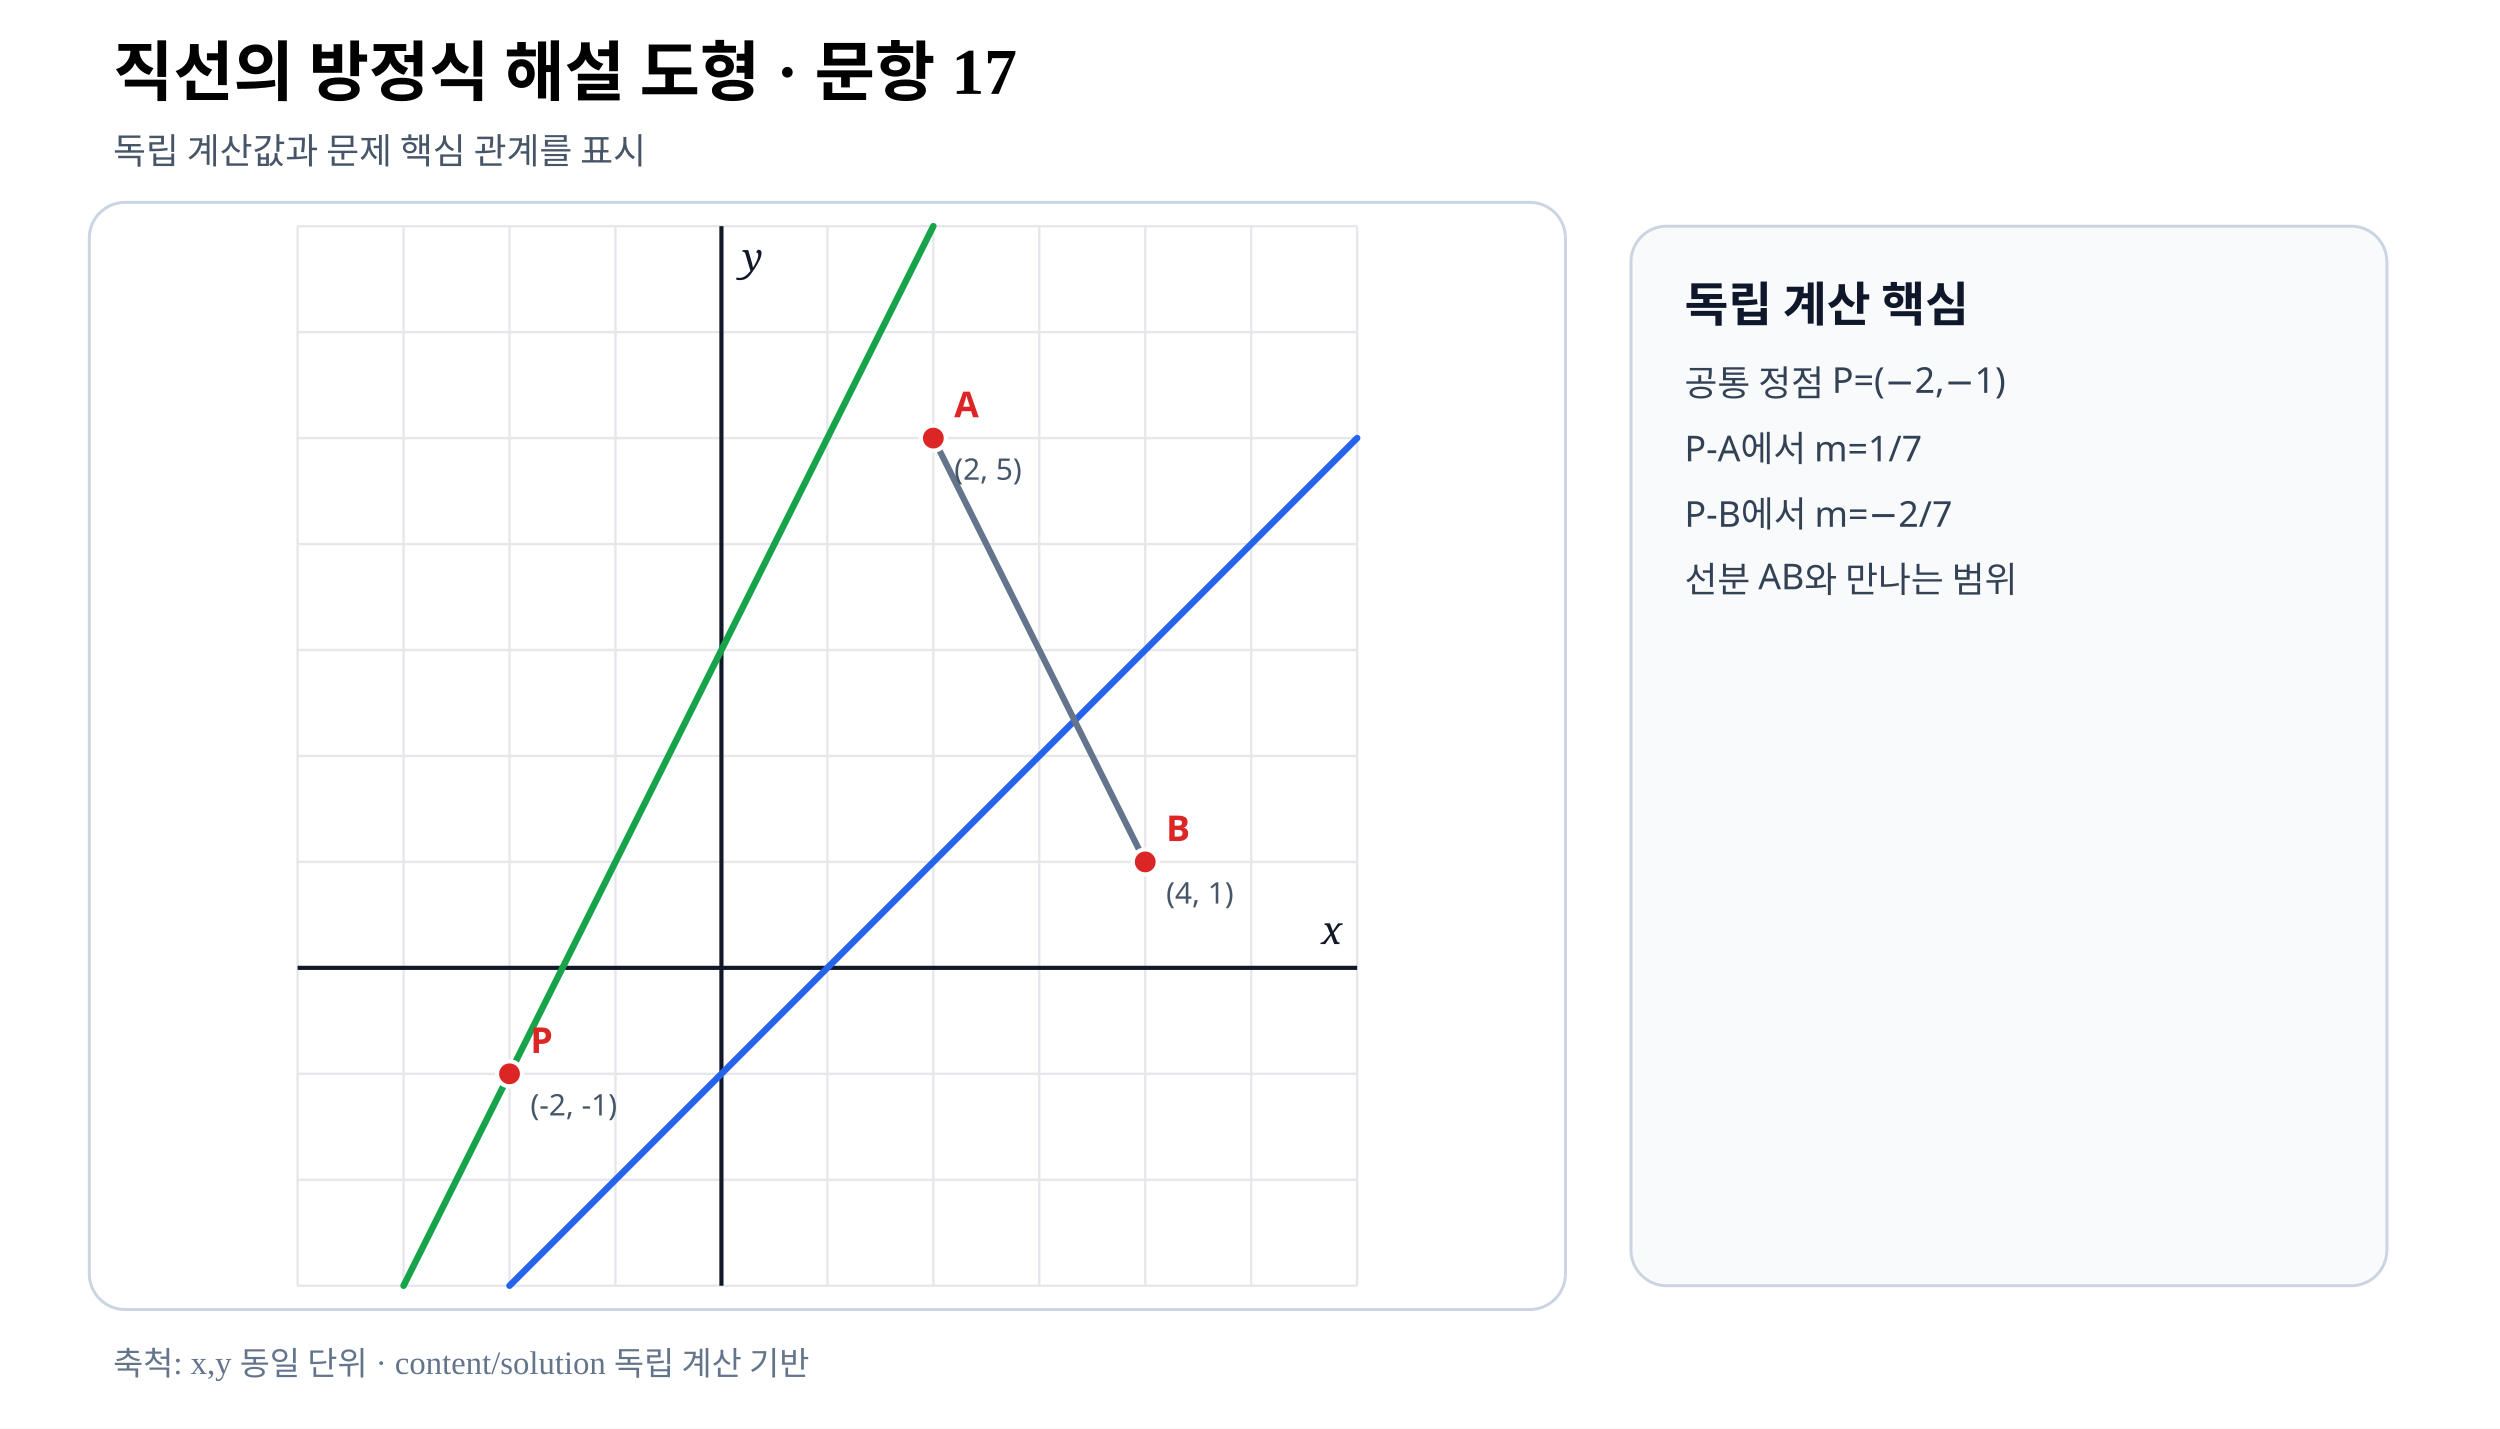
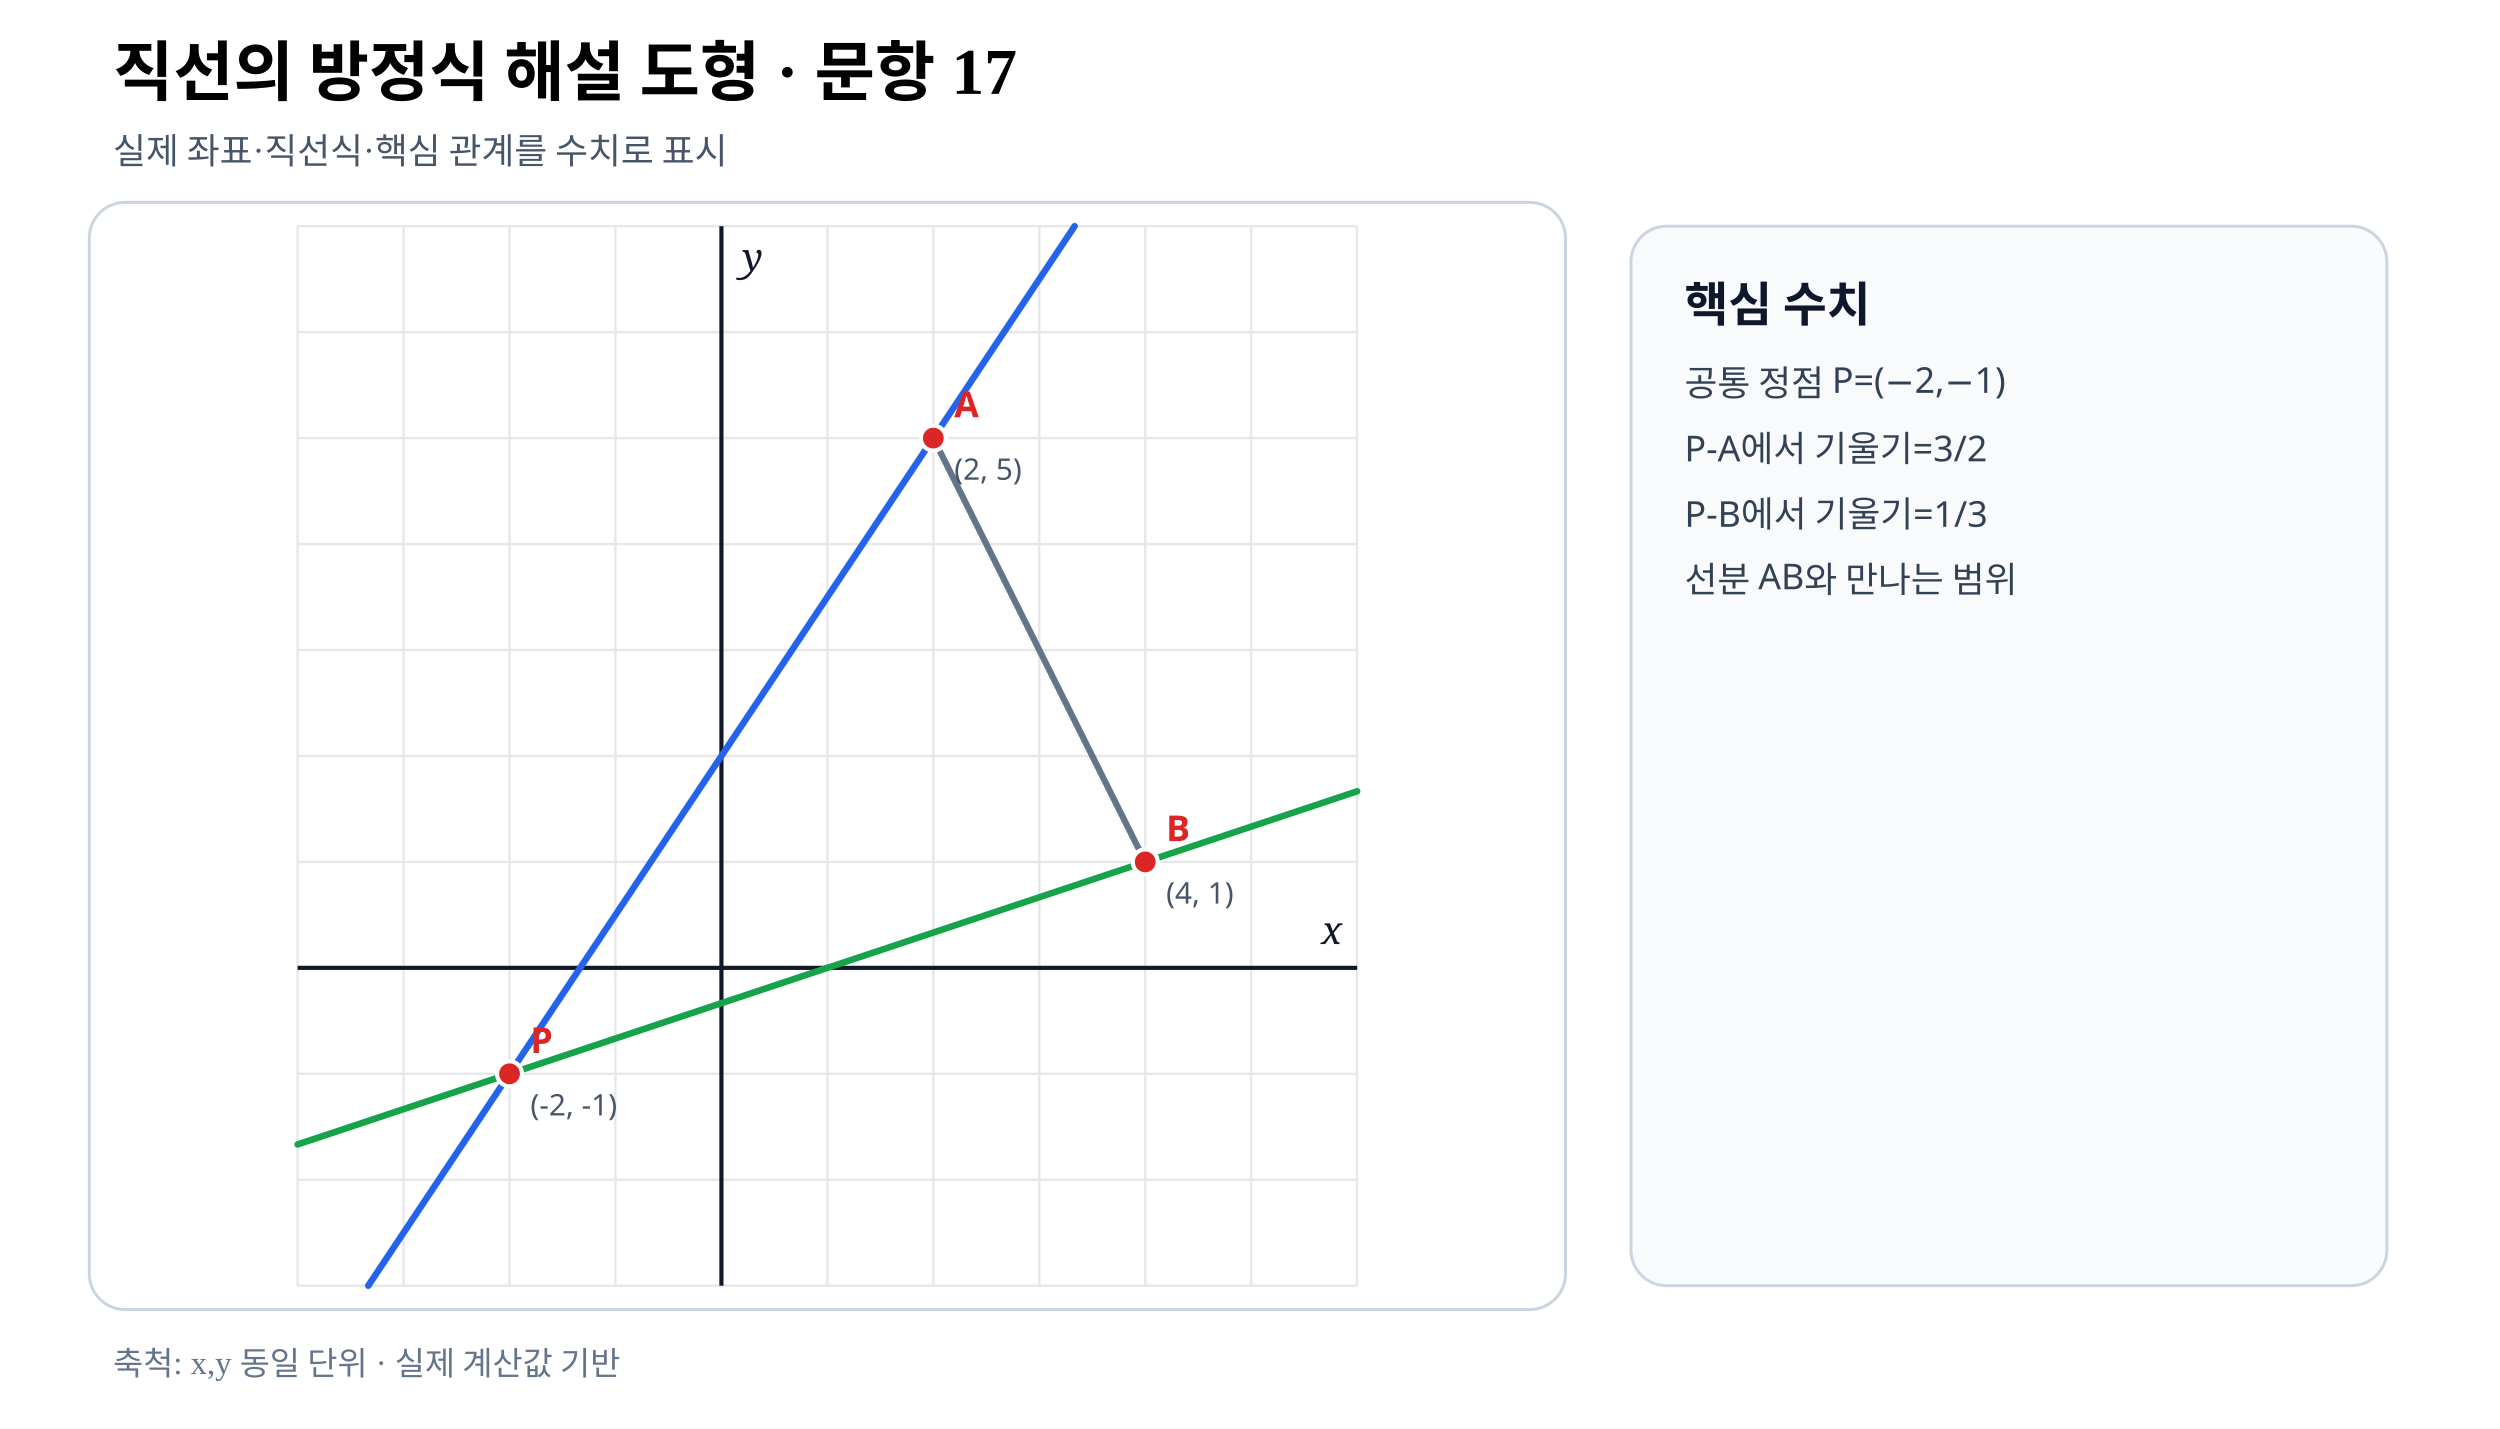
- <svg xmlns="http://www.w3.org/2000/svg" viewBox="0 0 840 480" width="840" height="480" preserveAspectRatio="xMidYMid meet" role="img" aria-labelledby="title desc" data-fact-hash="65b6282231bbb3036711e10d9144d51eb7faede2188c01b14fb02e4dc888cd1a" data-scale-policy="EQUAL_SCALE_REQUIRED" data-axis-scale-mode="EQUAL_UNIT" data-geometry-style-version="AP_GEOMETRY_PRINT_V1_0_DRAFT" data-visual-provenance="external-review-independent-content-solution">
+ <svg xmlns="http://www.w3.org/2000/svg" viewBox="0 0 840 480" width="840" height="480" preserveAspectRatio="xMidYMid meet" role="img" aria-labelledby="title desc" data-fact-hash="84809b4889ee1fdfc113d3e6eddd59134ca8fb24c3293b25ca646fc2fa54e3f4" data-scale-policy="EQUAL_SCALE_REQUIRED" data-axis-scale-mode="EQUAL_UNIT" data-geometry-style-version="AP_GEOMETRY_PRINT_V1_0_DRAFT" data-visual-provenance="independent-numeric-facts-current">
  <style>.axis{font:italic 13px serif;fill:#111827}.point{font:700 12px sans-serif}.coord{font:10px sans-serif;fill:#475569}.panel{font:700 16px sans-serif;fill:#0f172a}.note{font:12px sans-serif;fill:#334155}</style>
  <rect width="840" height="480" fill="#fff" />
  <text x="38" y="32" font-size="22" font-weight="700">직선의 방정식 해설 도형 · 문항 17</text>
-   <text x="38" y="55" font-size="12" fill="#475569">독립 계산값과 문제 핵심 관계를 표시</text>
+   <text x="38" y="55" font-size="12" fill="#475569">실제 좌표·직선식·핵심 관계를 수치로 표시</text>
  <rect x="30" y="68" width="496" height="372" rx="12" fill="#fff" stroke="#cbd5e1" />
  <line x1="100.00" y1="76.00" x2="100.00" y2="432.00" stroke="#e5e7eb" stroke-width=".8" />
  <line x1="135.60" y1="76.00" x2="135.60" y2="432.00" stroke="#e5e7eb" stroke-width=".8" />
  <line x1="171.20" y1="76.00" x2="171.20" y2="432.00" stroke="#e5e7eb" stroke-width=".8" />
  <line x1="206.80" y1="76.00" x2="206.80" y2="432.00" stroke="#e5e7eb" stroke-width=".8" />
  <line x1="242.40" y1="76.00" x2="242.40" y2="432.00" stroke="#e5e7eb" stroke-width=".8" />
  <line x1="278.00" y1="76.00" x2="278.00" y2="432.00" stroke="#e5e7eb" stroke-width=".8" />
  <line x1="313.60" y1="76.00" x2="313.60" y2="432.00" stroke="#e5e7eb" stroke-width=".8" />
  <line x1="349.20" y1="76.00" x2="349.20" y2="432.00" stroke="#e5e7eb" stroke-width=".8" />
  <line x1="384.80" y1="76.00" x2="384.80" y2="432.00" stroke="#e5e7eb" stroke-width=".8" />
  <line x1="420.40" y1="76.00" x2="420.40" y2="432.00" stroke="#e5e7eb" stroke-width=".8" />
  <line x1="456.00" y1="76.00" x2="456.00" y2="432.00" stroke="#e5e7eb" stroke-width=".8" />
  <line x1="100.00" y1="432.00" x2="456.00" y2="432.00" stroke="#e5e7eb" stroke-width=".8" />
  <line x1="100.00" y1="396.40" x2="456.00" y2="396.40" stroke="#e5e7eb" stroke-width=".8" />
  <line x1="100.00" y1="360.80" x2="456.00" y2="360.80" stroke="#e5e7eb" stroke-width=".8" />
  <line x1="100.00" y1="325.20" x2="456.00" y2="325.20" stroke="#e5e7eb" stroke-width=".8" />
  <line x1="100.00" y1="289.60" x2="456.00" y2="289.60" stroke="#e5e7eb" stroke-width=".8" />
  <line x1="100.00" y1="254.00" x2="456.00" y2="254.00" stroke="#e5e7eb" stroke-width=".8" />
  <line x1="100.00" y1="218.40" x2="456.00" y2="218.40" stroke="#e5e7eb" stroke-width=".8" />
  <line x1="100.00" y1="182.80" x2="456.00" y2="182.80" stroke="#e5e7eb" stroke-width=".8" />
  <line x1="100.00" y1="147.20" x2="456.00" y2="147.20" stroke="#e5e7eb" stroke-width=".8" />
  <line x1="100.00" y1="111.60" x2="456.00" y2="111.60" stroke="#e5e7eb" stroke-width=".8" />
  <line x1="100.00" y1="76.00" x2="456.00" y2="76.00" stroke="#e5e7eb" stroke-width=".8" />
  <line data-geometry="axis-y" x1="242.40" y1="76.00" x2="242.40" y2="432.00" stroke="#111827" stroke-width="1.4" />
  <text x="249.40" y="91.00" class="axis">y</text>
  <line data-geometry="axis-x" x1="100.00" y1="325.20" x2="456.00" y2="325.20" stroke="#111827" stroke-width="1.4" />
  <text x="451.00" y="317.20" text-anchor="end" class="axis">x</text>
-   <line data-geometry="line" data-a="1" data-b="-1" data-c="-1" data-model-x1="6" data-model-y1="5" data-model-x2="-2" data-model-y2="-3" data-equation="PA: y=x+1" x1="456.00" y1="147.20" x2="171.20" y2="432.00" stroke="#2563eb" stroke-width="2.2" stroke-linecap="round" />
-   <line data-geometry="line" data-a="-2" data-b="1" data-c="-3" data-model-x1="-3" data-model-y1="-3" data-model-x2="2" data-model-y2="7" data-equation="PB: y=2x+3" x1="135.60" y1="432.00" x2="313.60" y2="76.00" stroke="#16a34a" stroke-width="2.2" stroke-linecap="round" />
+   <line data-geometry="line" data-a="3" data-b="-2" data-c="4" data-model-x1="-3.3333333333333335" data-model-y1="-3" data-model-x2="3.3333333333333335" data-model-y2="7" data-equation="3x−2y+4=0" x1="123.73" y1="432.00" x2="361.07" y2="76.00" stroke="#2563eb" stroke-width="2.2" stroke-linecap="round" />
+   <line data-geometry="line" data-a="1" data-b="-3" data-c="-1" data-model-x1="-4" data-model-y1="-1.6666666666666667" data-model-x2="6" data-model-y2="1.6666666666666667" data-equation="1x−3y−1=0" x1="100.00" y1="384.53" x2="456.00" y2="265.87" stroke="#16a34a" stroke-width="2.2" stroke-linecap="round" />
  <line data-geometry="segment" data-model-x1="2" data-model-y1="5" data-model-x2="4" data-model-y2="1" x1="313.60" y1="147.20" x2="384.80" y2="289.60" stroke="#64748b" stroke-width="2.1" />
  <g data-point-label="P" data-point-x="-2" data-point-y="-1">
    <circle cx="171.20" cy="360.80" r="4.2" fill="#dc2626" stroke="#fff" stroke-width="1.4" />
    <text x="178.20" y="353.80" class="point" fill="#dc2626">P</text>
    <text x="178.20" y="374.80" class="coord">(-2, -1)</text>
  </g>
  <g data-point-label="A" data-point-x="2" data-point-y="5">
    <circle cx="313.60" cy="147.20" r="4.2" fill="#dc2626" stroke="#fff" stroke-width="1.4" />
    <text x="320.60" y="140.20" class="point" fill="#dc2626">A</text>
    <text x="320.60" y="161.20" class="coord">(2, 5)</text>
  </g>
  <g data-point-label="B" data-point-x="4" data-point-y="1">
    <circle cx="384.80" cy="289.60" r="4.2" fill="#dc2626" stroke="#fff" stroke-width="1.4" />
    <text x="391.80" y="282.60" class="point" fill="#dc2626">B</text>
    <text x="391.80" y="303.60" class="coord">(4, 1)</text>
  </g>
  <rect x="548" y="76" width="254" height="356" rx="12" fill="#f8fafc" stroke="#cbd5e1" />
-   <text x="566" y="108" class="panel">독립 계산 핵심</text>
+   <text x="566" y="108" class="panel">핵심 수치</text>
  <text x="566" y="133" class="note">공통 정점 P=(−2,−1)</text>
-   <text x="566" y="155" class="note">P-A에서 m=1/7</text>
-   <text x="566" y="177" class="note">P-B에서 m=−2/7</text>
+   <text x="566" y="155" class="note">P-A에서 기울기=3/2</text>
+   <text x="566" y="177" class="note">P-B에서 기울기=1/3</text>
  <text x="566" y="199" class="note">선분 AB와 만나는 범위</text>
-   <text x="38" y="462" font-size="11" fill="#64748b">축척: x,y 동일 단위 · content/solution 독립 계산 기반</text>
+   <text x="38" y="462" font-size="11" fill="#64748b">축척: x,y 동일 단위 · 실제 계산값 기반</text>
</svg>
